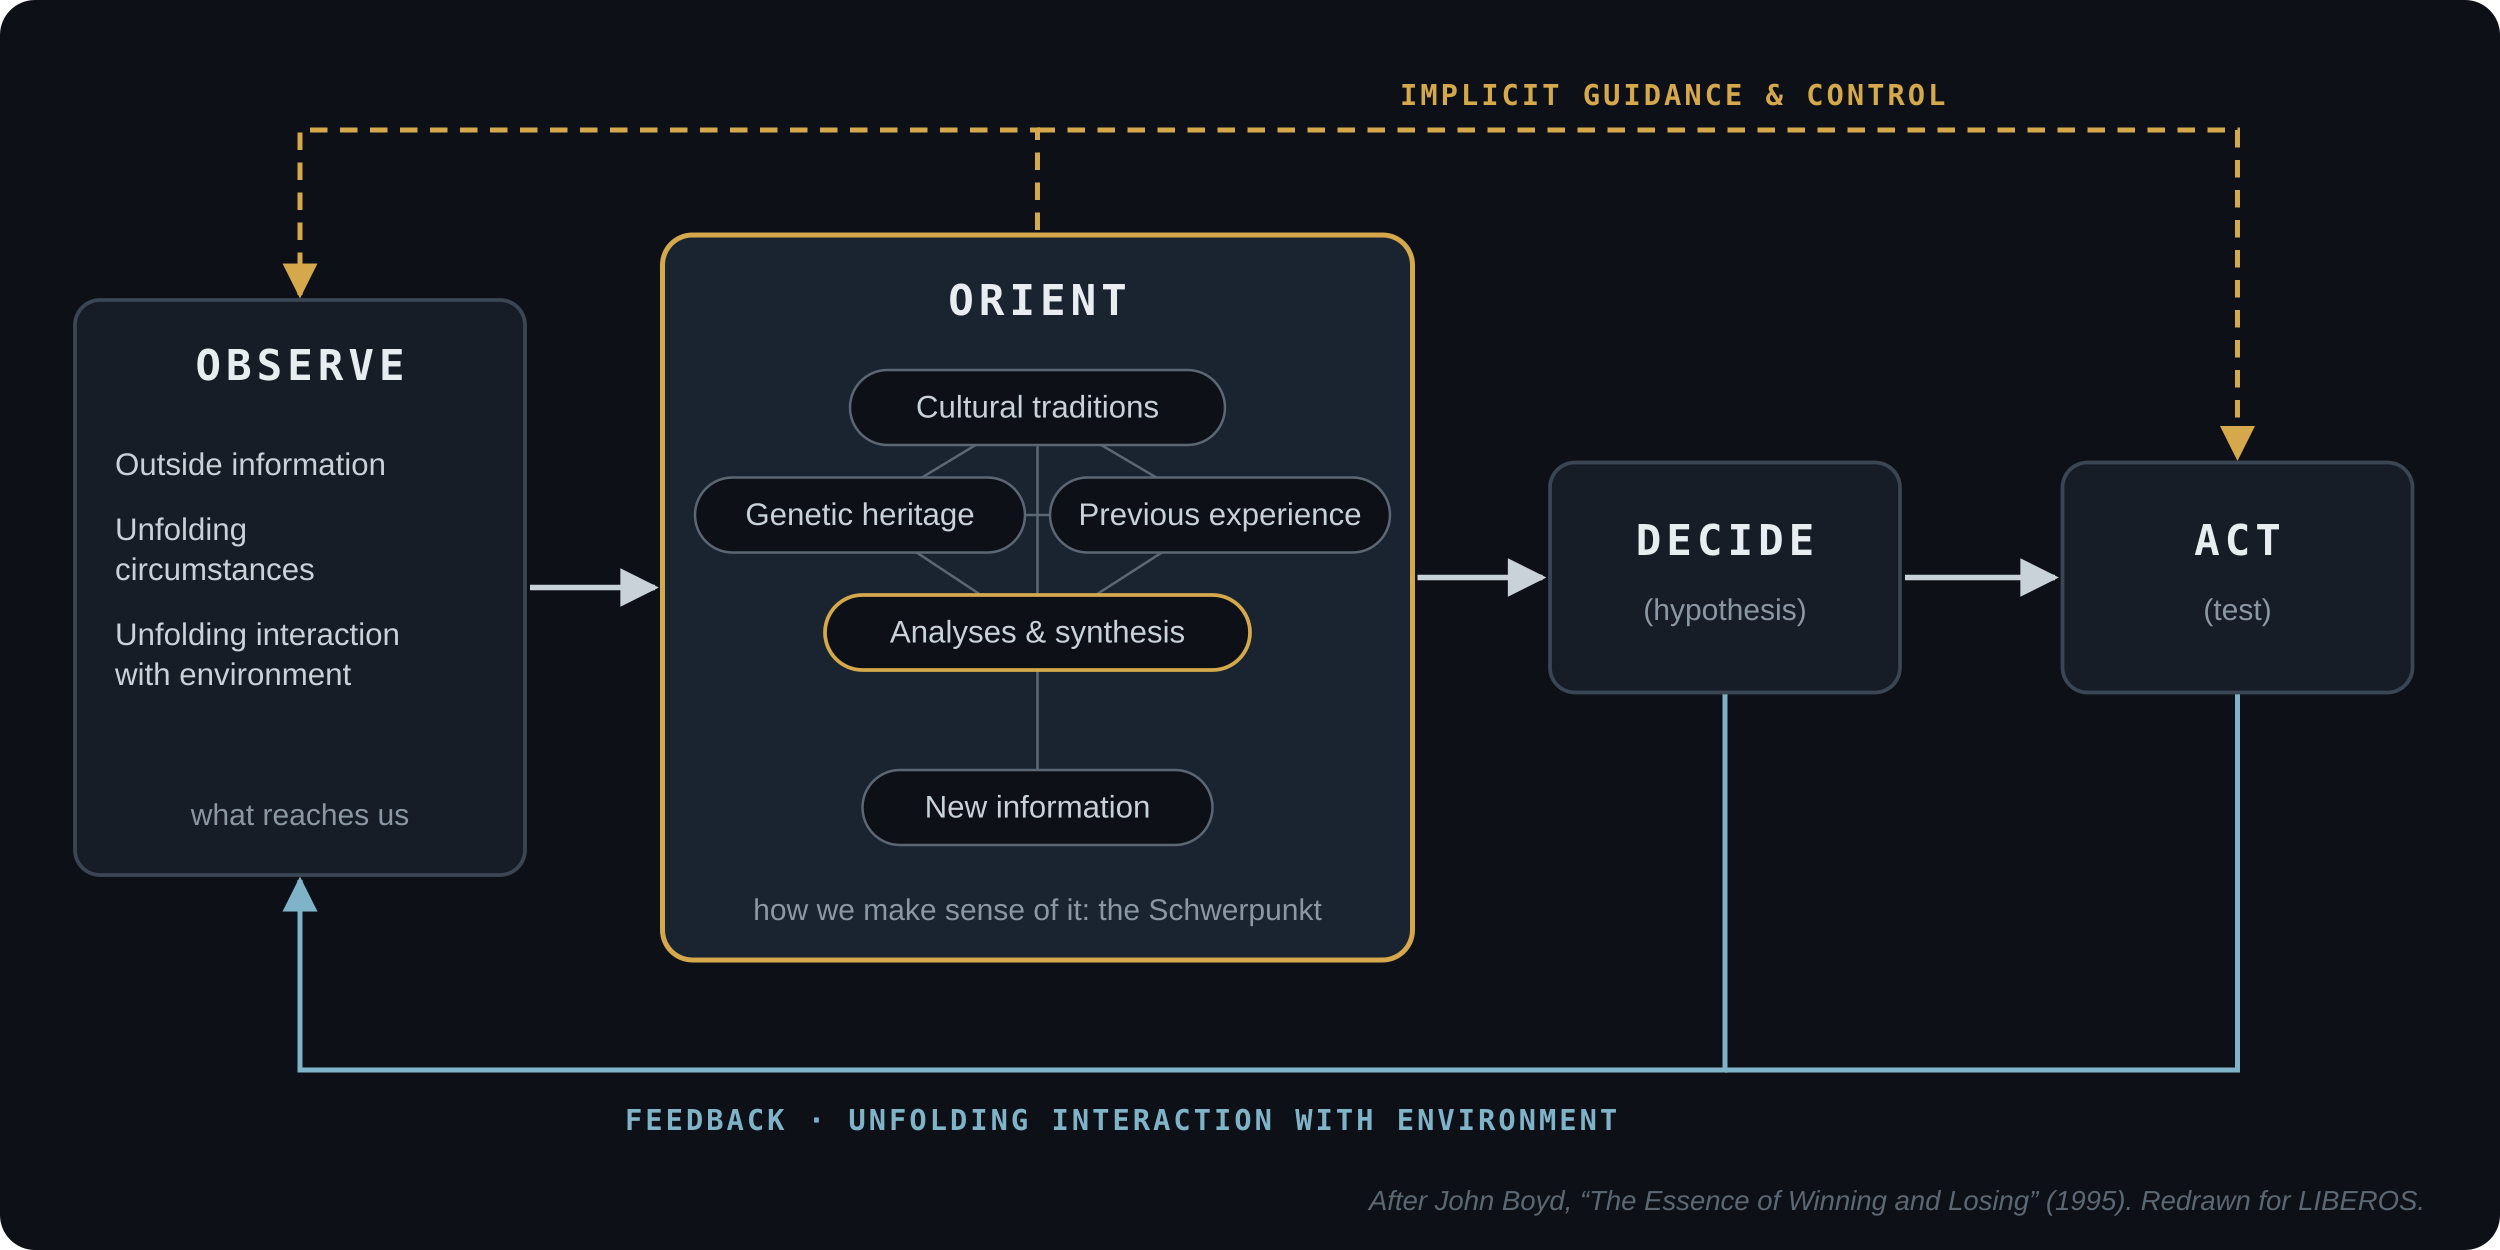
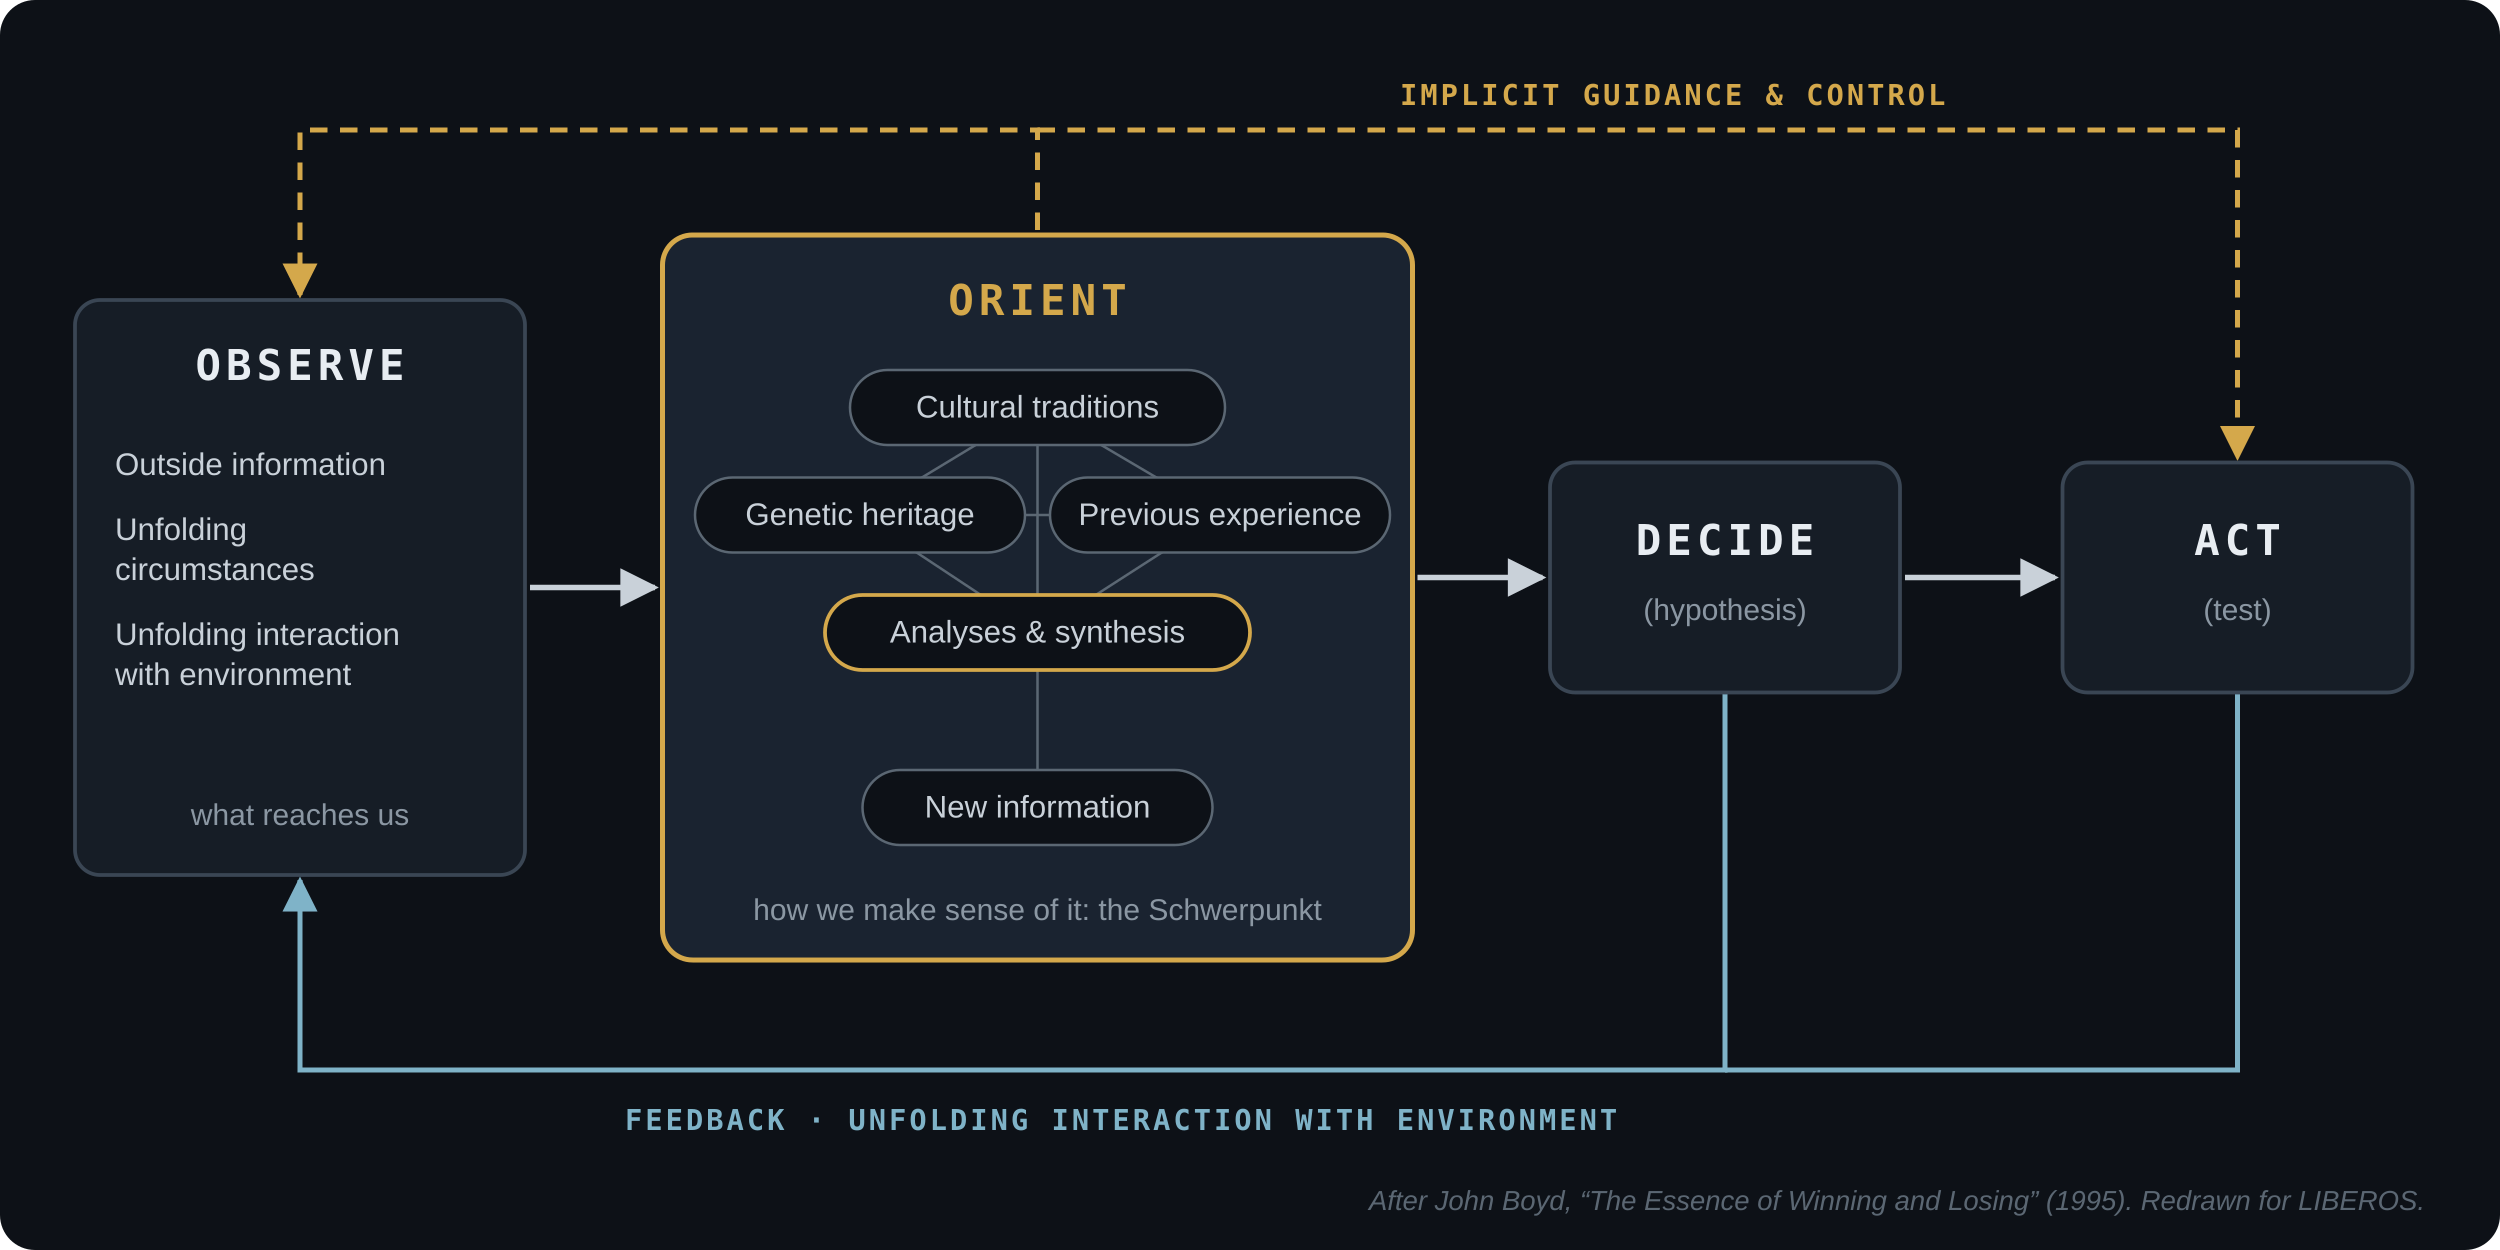
<svg xmlns="http://www.w3.org/2000/svg" viewBox="0 0 1000 500" width="1000" height="500" role="img" aria-labelledby="t d">
  <defs>
    <marker id="arr" viewBox="0 0 10 10" refX="9" refY="5" markerWidth="7" markerHeight="7" orient="auto-start-reverse">
      <path d="M0 0 L10 5 L0 10 z" fill="#c9d1d9" />
    </marker>
    <marker id="arr-fb" viewBox="0 0 10 10" refX="9" refY="5" markerWidth="7" markerHeight="7" orient="auto-start-reverse">
      <path d="M0 0 L10 5 L0 10 z" fill="#7fb3c8" />
    </marker>
    <marker id="arr-ig" viewBox="0 0 10 10" refX="9" refY="5" markerWidth="7" markerHeight="7" orient="auto-start-reverse">
      <path d="M0 0 L10 5 L0 10 z" fill="#d4a84b" />
    </marker>
    <style>
      .panel { fill: #0d1117; }
      .box { fill: #161d26; stroke: #3a4654; stroke-width: 1.5; }
      .orient { fill: #1a2330; stroke: #d4a84b; stroke-width: 2; }
      .h { font: 700 17px "JetBrains Mono", Menlo, monospace; letter-spacing: 2px; fill: #e8edf2; }
      .sub { font: 12px "IBM Plex Sans", "Helvetica Neue", Arial, sans-serif; fill: #8b97a3; }
      .item { font: 12.5px "IBM Plex Sans", "Helvetica Neue", Arial, sans-serif; fill: #c9d1d9; }
      .pill { fill: #0d1117; stroke: #5b6773; stroke-width: 1; }
      .pill-core { fill: #0d1117; stroke: #d4a84b; stroke-width: 1.5; }
      .web { stroke: #5b6773; stroke-width: 1; }
      .ff { stroke: #c9d1d9; stroke-width: 2.2; fill: none; }
      .fb { stroke: #7fb3c8; stroke-width: 2; fill: none; }
      .ig { stroke: #d4a84b; stroke-width: 2; fill: none; stroke-dasharray: 7 5; }
      .lbl { font: 600 11.5px "JetBrains Mono", Menlo, monospace; letter-spacing: 1.2px; }
      .src { font: italic 11px "IBM Plex Sans", "Helvetica Neue", Arial, sans-serif; fill: #5b6773; }
    </style>
  </defs>
  <rect class="panel" width="1000" height="500" rx="14" />
  <path class="ig" d="M415 92 V52 H120 V118" marker-end="url(#arr-ig)" />
  <path class="ig" d="M415 52 H895 V183" marker-end="url(#arr-ig)" />
  <text class="lbl" x="560" y="42" fill="#d4a84b">IMPLICIT GUIDANCE &amp; CONTROL</text>
  <path class="fb" d="M690 277 V428 H120 V352" marker-end="url(#arr-fb)" />
  <path class="fb" d="M895 277 V428 H690" />
  <text class="lbl" x="250" y="452" fill="#7fb3c8">FEEDBACK · UNFOLDING INTERACTION WITH ENVIRONMENT</text>
  <rect class="box" x="30" y="120" width="180" height="230" rx="10" />
  <text class="h" x="120" y="152" text-anchor="middle">OBSERVE</text>
  <text class="item" x="46" y="190">Outside information</text>
  <text class="item" x="46" y="216">Unfolding</text>
  <text class="item" x="46" y="232">circumstances</text>
  <text class="item" x="46" y="258">Unfolding interaction</text>
  <text class="item" x="46" y="274">with environment</text>
  <text class="sub" x="120" y="330" text-anchor="middle">what reaches us</text>
  <rect class="orient" x="265" y="94" width="300" height="290" rx="12" />
-   <text class="h" x="415" y="126" text-anchor="middle" fill="#d4a84b">ORIENT</text>
+   <text class="h" x="415" y="126" text-anchor="middle" style="fill:#d4a84b">ORIENT</text>
  <line class="web" x1="415" y1="163" x2="415" y2="253" />
  <line class="web" x1="344" y1="206" x2="415" y2="253" />
  <line class="web" x1="488" y1="206" x2="415" y2="253" />
  <line class="web" x1="415" y1="253" x2="415" y2="323" />
  <line class="web" x1="344" y1="206" x2="488" y2="206" />
  <line class="web" x1="415" y1="163" x2="344" y2="206" />
  <line class="web" x1="415" y1="163" x2="488" y2="206" />
  <rect class="pill" x="340" y="148" width="150" height="30" rx="15" />
  <text class="item" x="415" y="167" text-anchor="middle">Cultural traditions</text>
  <rect class="pill" x="278" y="191" width="132" height="30" rx="15" />
  <text class="item" x="344" y="210" text-anchor="middle">Genetic heritage</text>
  <rect class="pill" x="420" y="191" width="136" height="30" rx="15" />
  <text class="item" x="488" y="210" text-anchor="middle">Previous experience</text>
  <rect class="pill-core" x="330" y="238" width="170" height="30" rx="15" />
  <text class="item" x="415" y="257" text-anchor="middle">Analyses &amp; synthesis</text>
  <rect class="pill" x="345" y="308" width="140" height="30" rx="15" />
  <text class="item" x="415" y="327" text-anchor="middle">New information</text>
  <text class="sub" x="415" y="368" text-anchor="middle">how we make sense of it: the Schwerpunkt</text>
  <rect class="box" x="620" y="185" width="140" height="92" rx="10" />
  <text class="h" x="690" y="222" text-anchor="middle">DECIDE</text>
  <text class="sub" x="690" y="248" text-anchor="middle">(hypothesis)</text>
  <rect class="box" x="825" y="185" width="140" height="92" rx="10" />
  <text class="h" x="895" y="222" text-anchor="middle">ACT</text>
  <text class="sub" x="895" y="248" text-anchor="middle">(test)</text>
  <path class="ff" d="M212 235 H262" marker-end="url(#arr)" />
  <path class="ff" d="M567 231 H617" marker-end="url(#arr)" />
  <path class="ff" d="M762 231 H822" marker-end="url(#arr)" />
  <text class="src" x="970" y="484" text-anchor="end">After John Boyd, “The Essence of Winning and Losing” (1995). Redrawn for LIBEROS.</text>
</svg>
